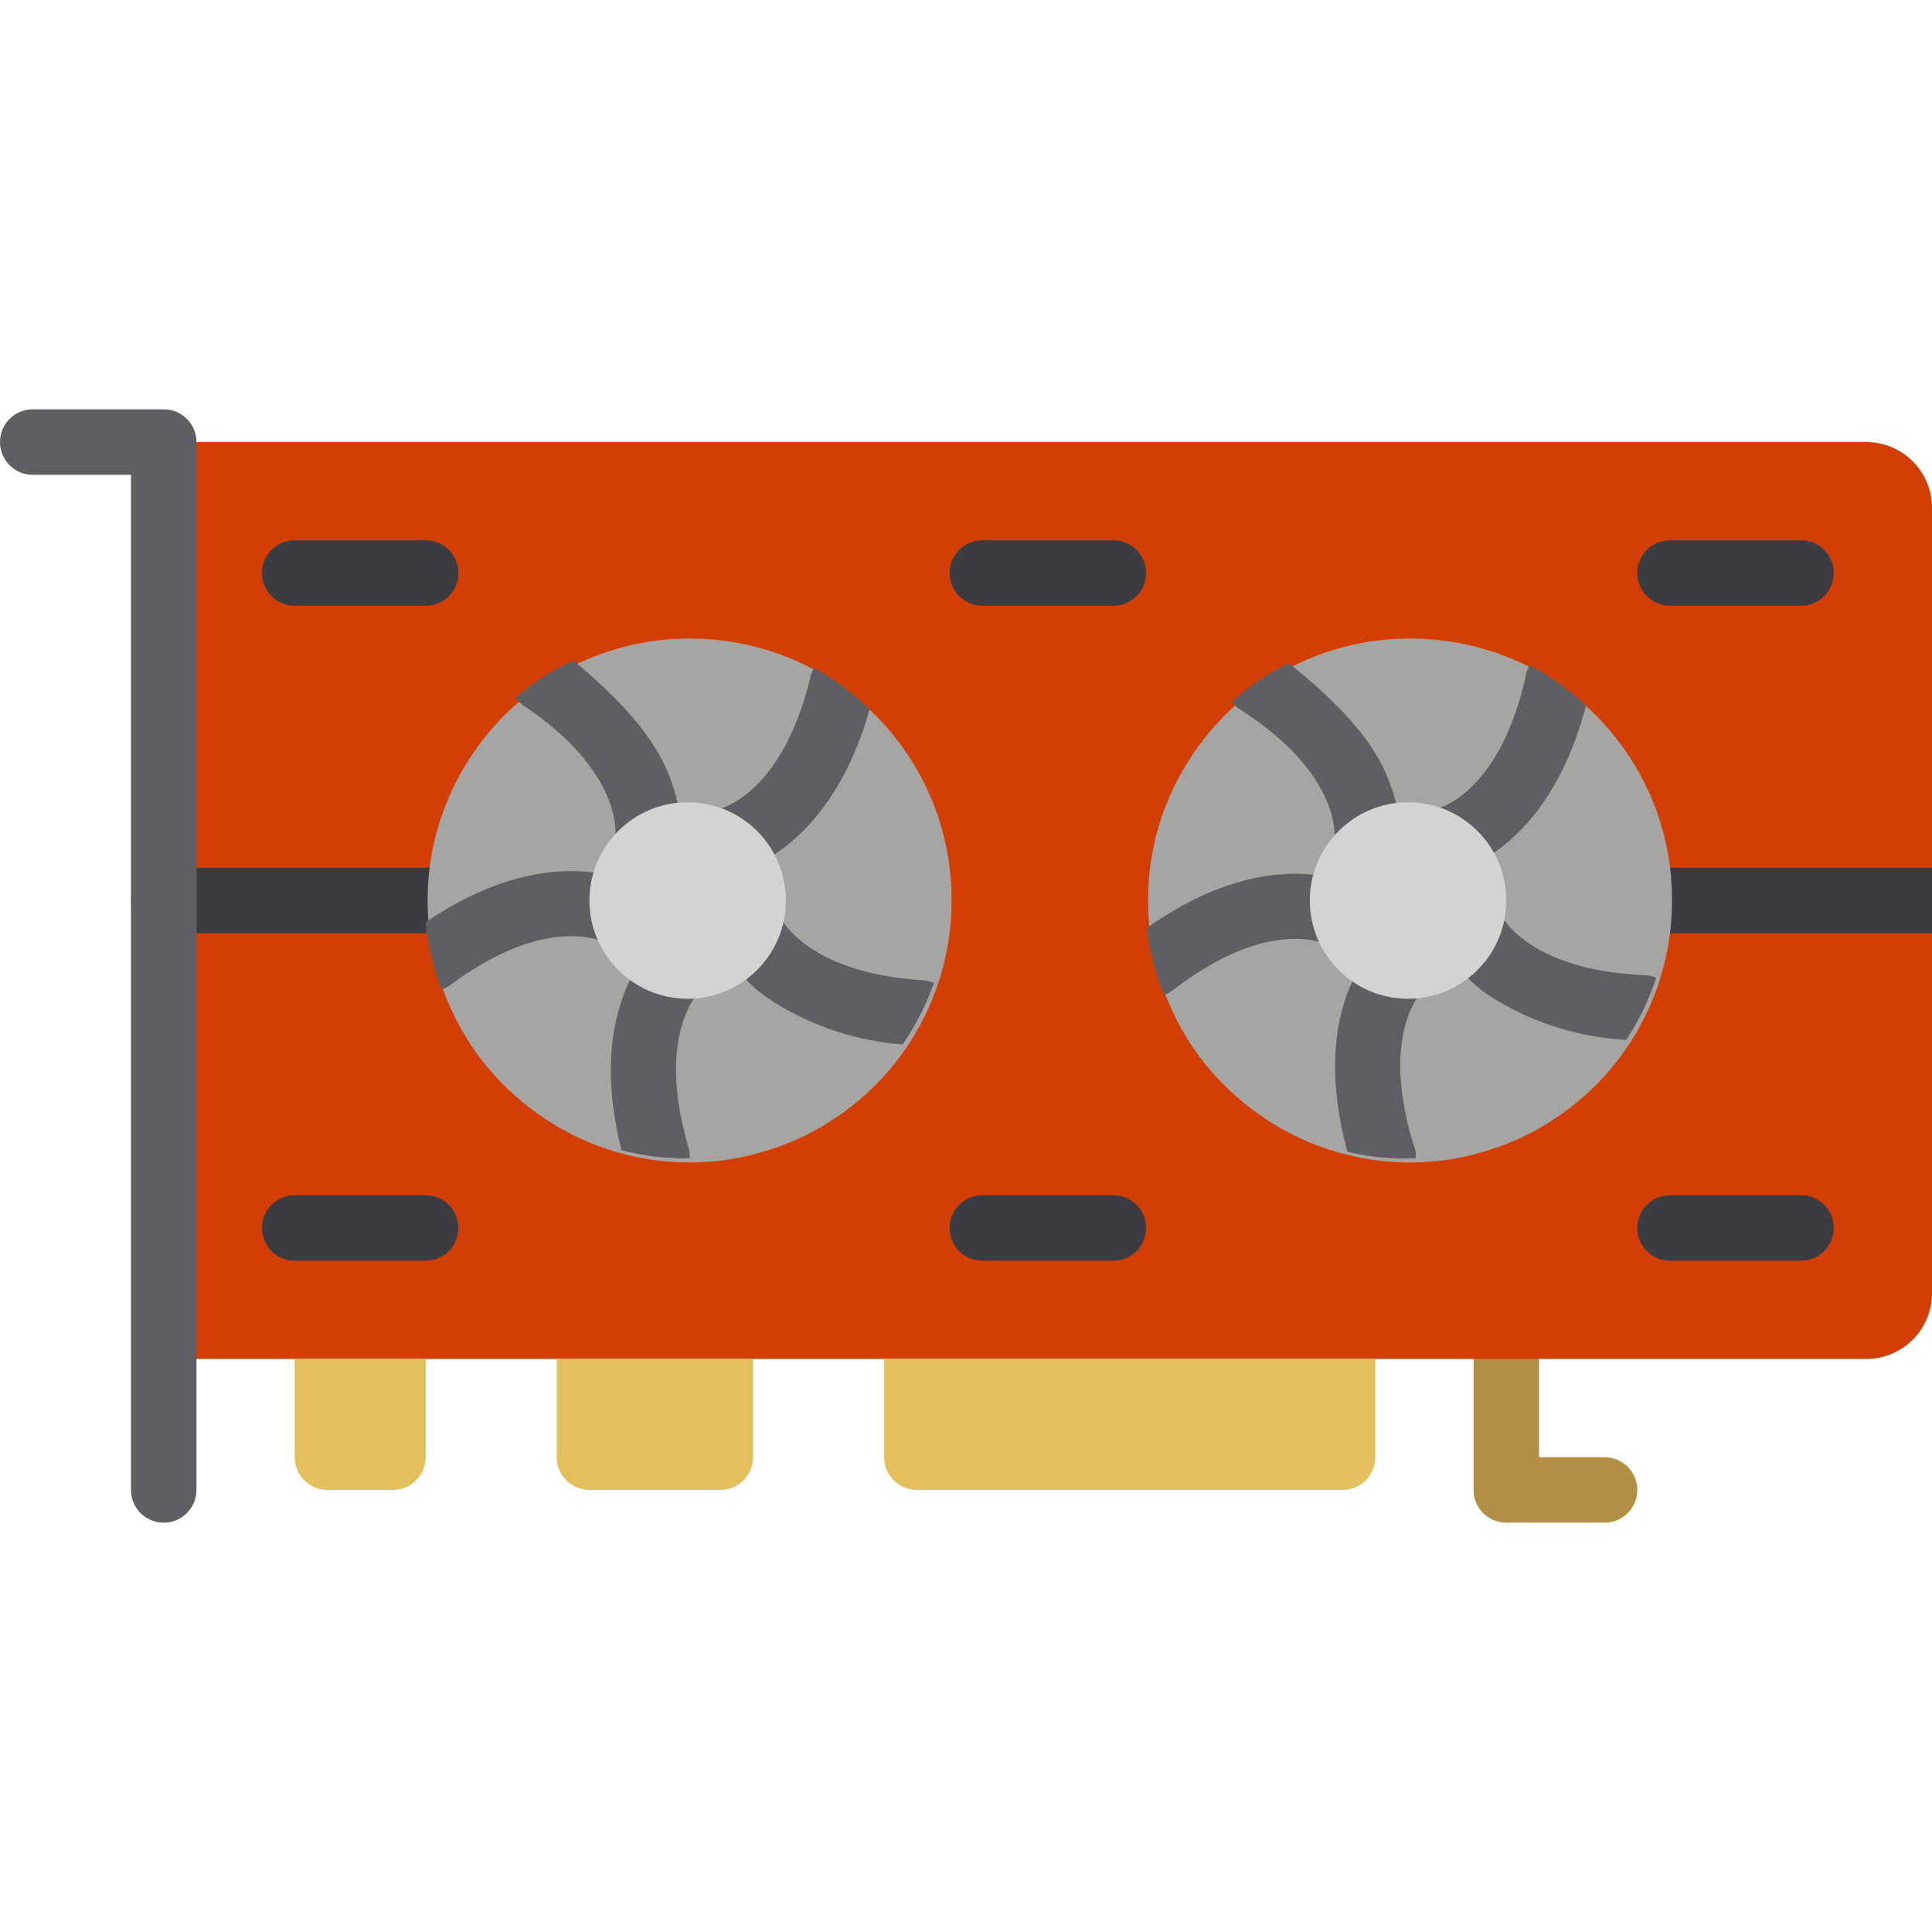
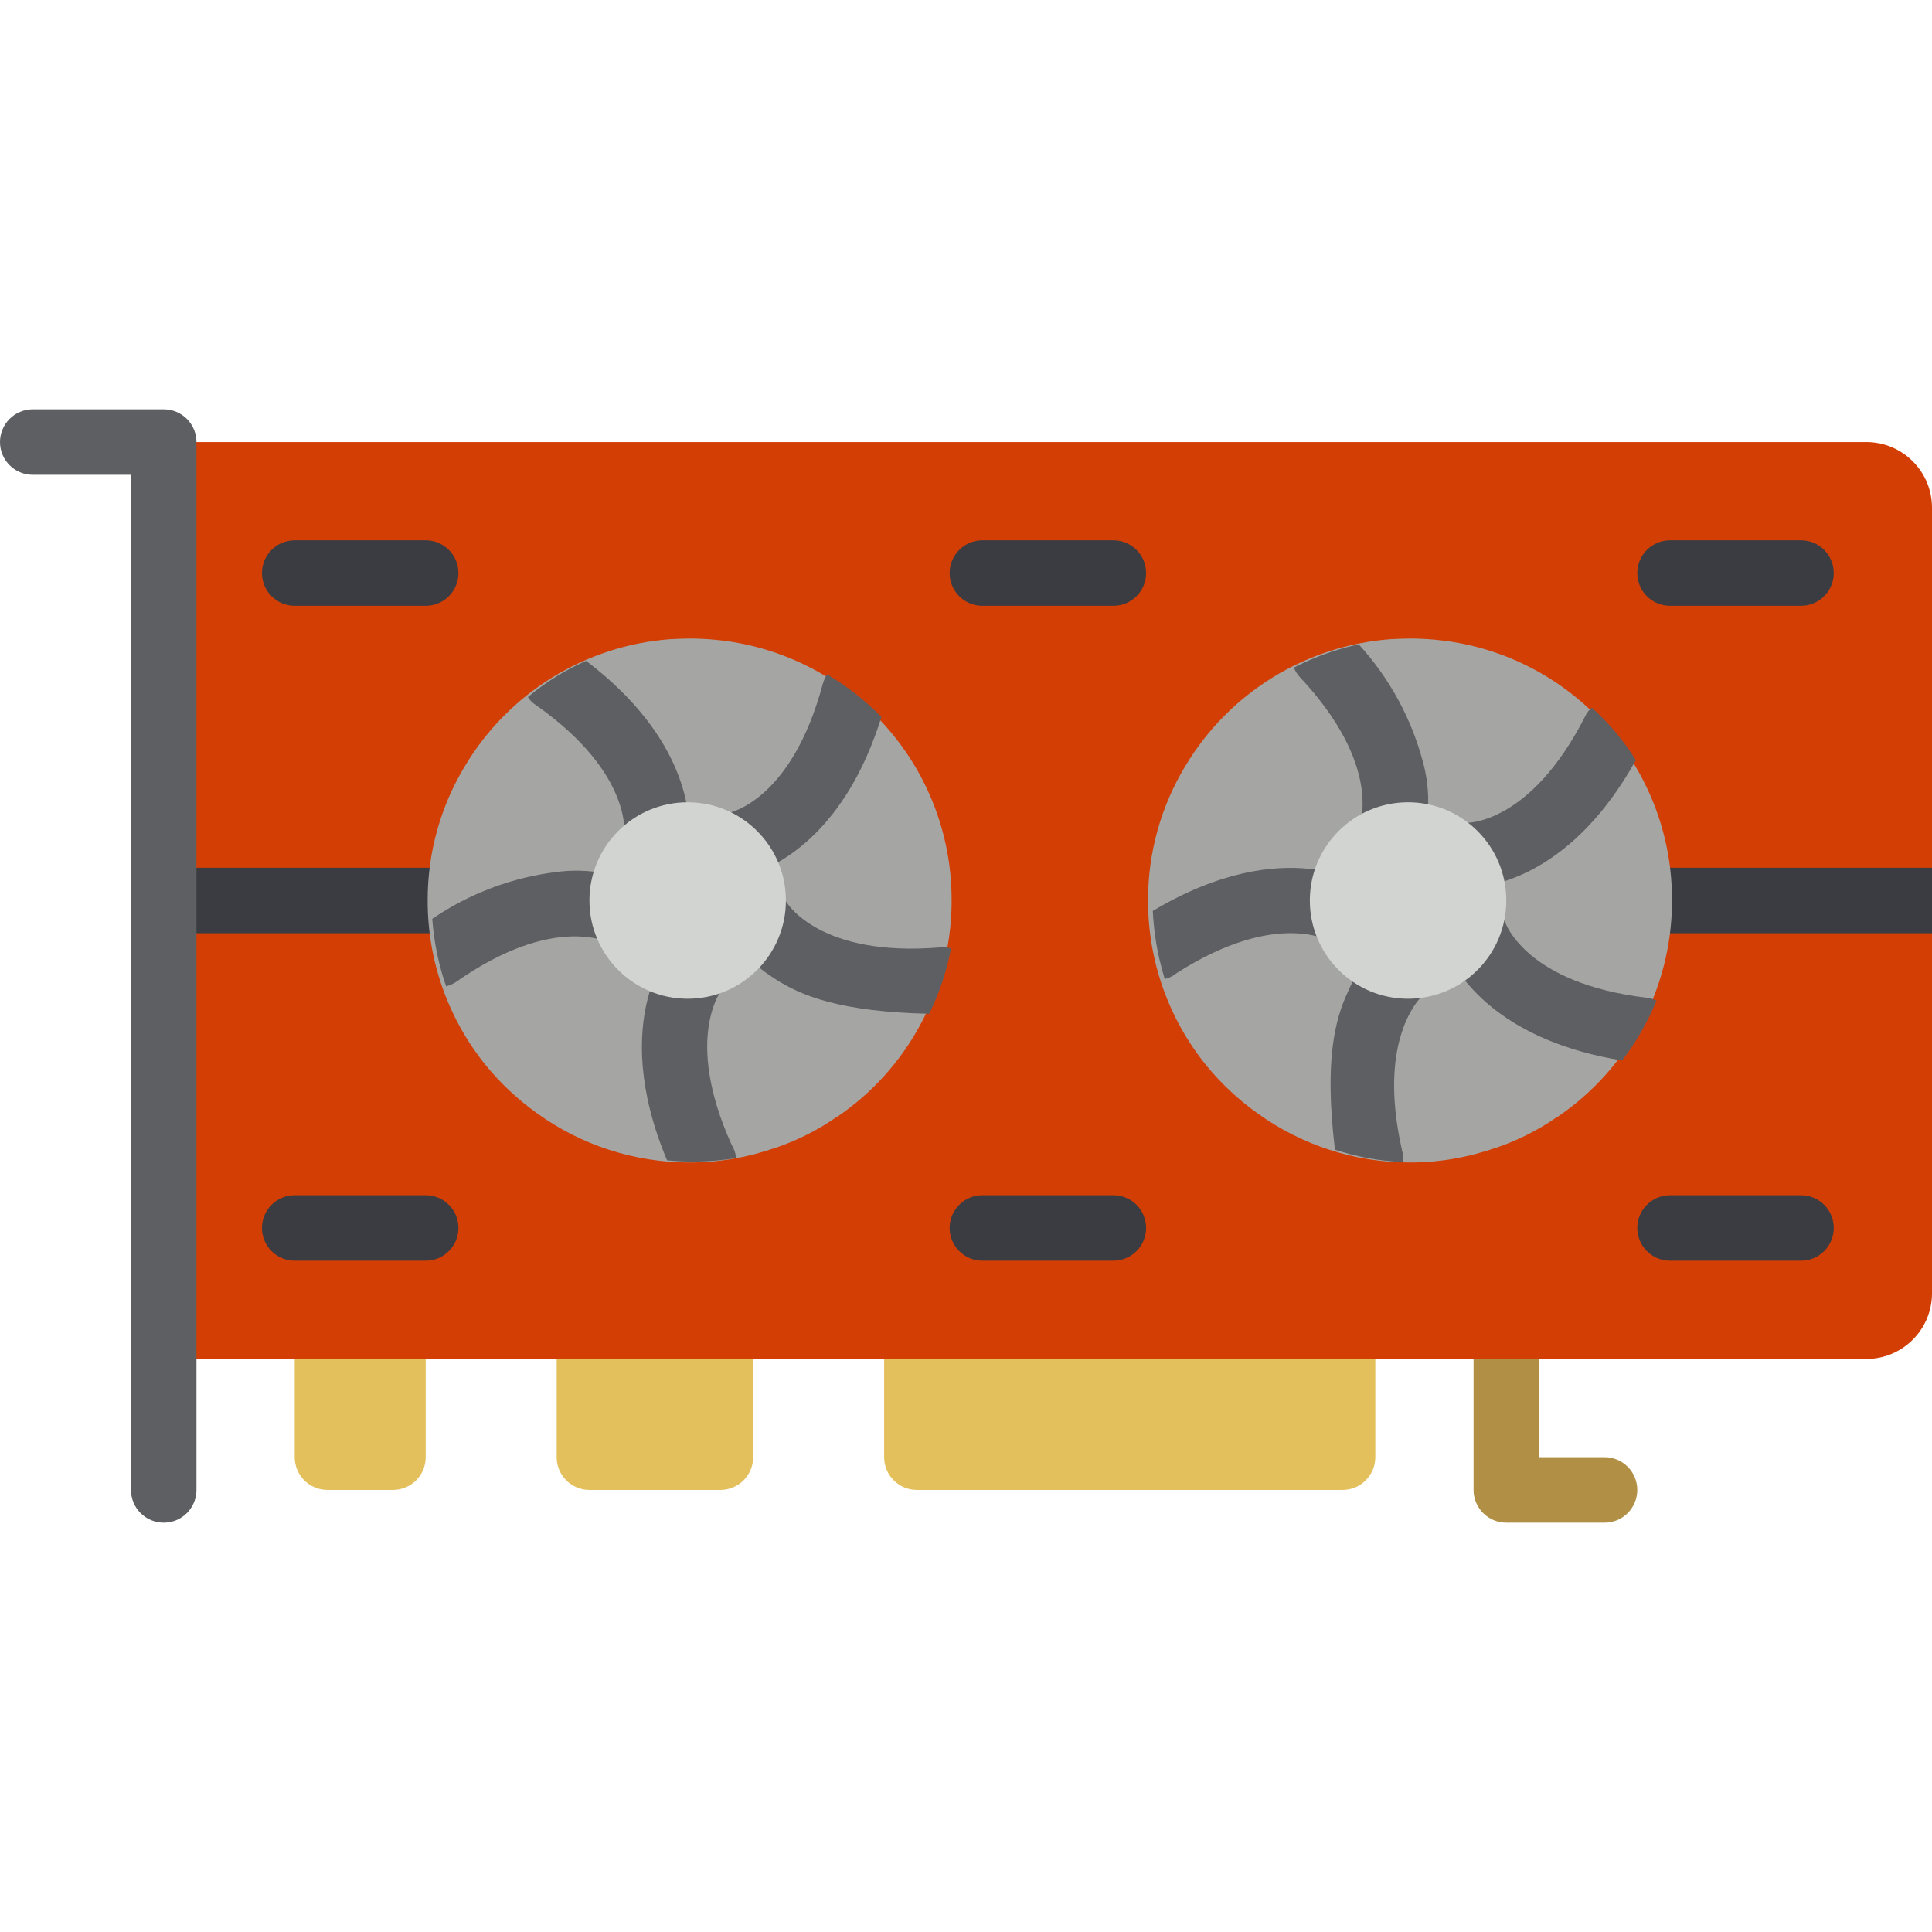
<svg xmlns="http://www.w3.org/2000/svg" version="1.1" id="Capa_1" x="0px" y="0px" viewBox="0 0 512 512" style="enable-background:new 0 0 512 512;" xml:space="preserve" width="512px" height="512px" class="">
-   <defs id="defs759" />
-   <g id="g754">
-     <g id="g752">
-       <path style="fill:#B19046;" d="M425.22,403.525h-26.034c-4.793,0-8.678-3.885-8.678-8.678v-34.712c0-4.793,3.885-8.678,8.678-8.678   c4.793,0,8.678,3.885,8.678,8.678v26.034h17.356c4.793,0,8.678,3.885,8.678,8.678C433.898,399.64,430.013,403.525,425.22,403.525z" data-original="#B19046" class="" id="path686" />
-       <path style="fill:#D33E04" d="M512,134.508V342.78c-0.028,9.574-7.782,17.328-17.356,17.356H43.39V117.153h451.254   C504.218,117.181,511.972,124.935,512,134.508z" data-original="#4482C3" class="active-path" data-old_color="#D33F05" id="path688" />
-       <g id="g696">
-         <path style="fill:#E4C05C;" d="M78.102,360.136h34.712v26.034c0,4.793-3.885,8.678-8.678,8.678H86.78    c-4.793,0-8.678-3.885-8.678-8.678V360.136z" data-original="#E4C05C" class="" id="path690" />
-         <path style="fill:#E4C05C;" d="M147.525,360.136h52.068v26.034c0,4.793-3.885,8.678-8.678,8.678h-34.712    c-4.793,0-8.678-3.885-8.678-8.678V360.136z" data-original="#E4C05C" class="" id="path692" />
-         <path style="fill:#E4C05C;" d="M234.305,360.136h130.169v26.034c0,4.793-3.885,8.678-8.678,8.678H242.983    c-4.793,0-8.678-3.885-8.678-8.678V360.136z" data-original="#E4C05C" class="" id="path694" />
+   <defs id="defs19399" />
+   <g id="g19394">
+     <g id="g19392">
+       <path style="fill:#B19046;" d="M425.22,403.525h-26.034c-4.793,0-8.678-3.885-8.678-8.678v-34.712c0-4.793,3.885-8.678,8.678-8.678   c4.793,0,8.678,3.885,8.678,8.678v26.034h17.356c4.793,0,8.678,3.885,8.678,8.678C433.898,399.64,430.013,403.525,425.22,403.525z" data-original="#B19046" class="" id="path19326" />
+       <path style="fill:#D33E04" d="M512,134.508V342.78c-0.028,9.574-7.782,17.328-17.356,17.356H43.39V117.153h451.254   C504.218,117.181,511.972,124.935,512,134.508z" data-original="#4482C3" class="active-path" data-old_color="#D33F05" id="path19328" />
+       <g id="g19336">
+         <path style="fill:#E4C05C;" d="M78.102,360.136h34.712v26.034c0,4.793-3.885,8.678-8.678,8.678H86.78    c-4.793,0-8.678-3.885-8.678-8.678V360.136z" data-original="#E4C05C" class="" id="path19330" />
+         <path style="fill:#E4C05C;" d="M147.525,360.136h52.068v26.034c0,4.793-3.885,8.678-8.678,8.678h-34.712    c-4.793,0-8.678-3.885-8.678-8.678V360.136z" data-original="#E4C05C" class="" id="path19332" />
+         <path style="fill:#E4C05C;" d="M234.305,360.136h130.169v26.034c0,4.793-3.885,8.678-8.678,8.678H242.983    c-4.793,0-8.678-3.885-8.678-8.678V360.136z" data-original="#E4C05C" class="" id="path19334" />
      </g>
-       <g id="g714">
-         <path style="fill:#3B3C42" d="M477.288,160.542h-34.712c-4.793,0-8.678-3.885-8.678-8.678s3.885-8.678,8.678-8.678h34.712    c4.793,0,8.678,3.885,8.678,8.678S482.081,160.542,477.288,160.542z" data-original="#285680" class="" data-old_color="#3C3D42" id="path698" />
-         <path style="fill:#3B3C42" d="M477.288,334.102h-34.712c-4.793,0-8.678-3.885-8.678-8.678c0-4.793,3.885-8.678,8.678-8.678    h34.712c4.793,0,8.678,3.885,8.678,8.678C485.966,330.216,482.081,334.102,477.288,334.102z" data-original="#285680" class="" data-old_color="#3C3D42" id="path700" />
-         <path style="fill:#3B3C42" d="M112.814,160.542H78.102c-4.793,0-8.678-3.885-8.678-8.678s3.885-8.678,8.678-8.678h34.712    c4.793,0,8.678,3.885,8.678,8.678S117.606,160.542,112.814,160.542z" data-original="#285680" class="" data-old_color="#3C3D42" id="path702" />
-         <path style="fill:#3B3C42" d="M112.814,334.102H78.102c-4.793,0-8.678-3.885-8.678-8.678c0-4.793,3.885-8.678,8.678-8.678h34.712    c4.793,0,8.678,3.885,8.678,8.678C121.492,330.216,117.606,334.102,112.814,334.102z" data-original="#285680" class="" data-old_color="#3C3D42" id="path704" />
-         <path style="fill:#3B3C42" d="M295.051,160.542h-34.712c-4.793,0-8.678-3.885-8.678-8.678s3.885-8.678,8.678-8.678h34.712    c4.793,0,8.678,3.885,8.678,8.678S299.844,160.542,295.051,160.542z" data-original="#285680" class="" data-old_color="#3C3D42" id="path706" />
-         <path style="fill:#3B3C42" d="M295.051,334.102h-34.712c-4.793,0-8.678-3.885-8.678-8.678c0-4.793,3.885-8.678,8.678-8.678    h34.712c4.793,0,8.678,3.885,8.678,8.678C303.729,330.216,299.844,334.102,295.051,334.102z" data-original="#285680" class="" data-old_color="#3C3D42" id="path708" />
-         <path style="fill:#3B3C42" d="M121.492,247.322H43.39c-4.793,0-8.678-3.885-8.678-8.678c0-4.793,3.885-8.678,8.678-8.678h78.102    c4.793,0,8.678,3.885,8.678,8.678C130.169,243.437,126.284,247.322,121.492,247.322z" data-original="#285680" class="" data-old_color="#3C3D42" id="path710" />
-         <path style="fill:#3B3C42" d="M512,229.966v17.356h-78.102c-4.793,0-8.678-3.885-8.678-8.678c0-4.793,3.885-8.678,8.678-8.678    H512z" data-original="#285680" class="" data-old_color="#3C3D42" id="path712" />
+       <g id="g19354">
+         <path style="fill:#3B3C42" d="M477.288,160.542h-34.712c-4.793,0-8.678-3.885-8.678-8.678s3.885-8.678,8.678-8.678h34.712    c4.793,0,8.678,3.885,8.678,8.678S482.081,160.542,477.288,160.542z" data-original="#285680" class="" data-old_color="#3C3D42" id="path19338" />
+         <path style="fill:#3B3C42" d="M477.288,334.102h-34.712c-4.793,0-8.678-3.885-8.678-8.678c0-4.793,3.885-8.678,8.678-8.678    h34.712c4.793,0,8.678,3.885,8.678,8.678C485.966,330.216,482.081,334.102,477.288,334.102z" data-original="#285680" class="" data-old_color="#3C3D42" id="path19340" />
+         <path style="fill:#3B3C42" d="M112.814,160.542H78.102c-4.793,0-8.678-3.885-8.678-8.678s3.885-8.678,8.678-8.678h34.712    c4.793,0,8.678,3.885,8.678,8.678S117.606,160.542,112.814,160.542z" data-original="#285680" class="" data-old_color="#3C3D42" id="path19342" />
+         <path style="fill:#3B3C42" d="M112.814,334.102H78.102c-4.793,0-8.678-3.885-8.678-8.678c0-4.793,3.885-8.678,8.678-8.678h34.712    c4.793,0,8.678,3.885,8.678,8.678C121.492,330.216,117.606,334.102,112.814,334.102z" data-original="#285680" class="" data-old_color="#3C3D42" id="path19344" />
+         <path style="fill:#3B3C42" d="M295.051,160.542h-34.712c-4.793,0-8.678-3.885-8.678-8.678s3.885-8.678,8.678-8.678h34.712    c4.793,0,8.678,3.885,8.678,8.678S299.844,160.542,295.051,160.542z" data-original="#285680" class="" data-old_color="#3C3D42" id="path19346" />
+         <path style="fill:#3B3C42" d="M295.051,334.102h-34.712c-4.793,0-8.678-3.885-8.678-8.678c0-4.793,3.885-8.678,8.678-8.678    h34.712c4.793,0,8.678,3.885,8.678,8.678C303.729,330.216,299.844,334.102,295.051,334.102z" data-original="#285680" class="" data-old_color="#3C3D42" id="path19348" />
+         <path style="fill:#3B3C42" d="M121.492,247.322H43.39c-4.793,0-8.678-3.885-8.678-8.678c0-4.793,3.885-8.678,8.678-8.678h78.102    c4.793,0,8.678,3.885,8.678,8.678C130.169,243.437,126.284,247.322,121.492,247.322z" data-original="#285680" class="" data-old_color="#3C3D42" id="path19350" />
+         <path style="fill:#3B3C42" d="M512,229.966v17.356h-78.102c-4.793,0-8.678-3.885-8.678-8.678c0-4.793,3.885-8.678,8.678-8.678    H512z" data-original="#285680" class="" data-old_color="#3C3D42" id="path19352" />
      </g>
-       <path style="fill:#5E5F62;" d="M43.39,108.475H8.678c-4.793,0-8.678,3.885-8.678,8.678s3.885,8.678,8.678,8.678h26.034v269.017   c0,4.793,3.885,8.678,8.678,8.678s8.678-3.885,8.678-8.678V117.153C52.068,112.36,48.183,108.475,43.39,108.475z" data-original="#5E5F62" class="" id="path716" />
-       <path style="fill:#A5A5A4;" d="M252.182,238.644v1.041c-0.318,22.607-11.658,43.634-30.373,56.32h-0.087   c-4.968,3.468-10.402,6.214-16.141,8.157h-0.087c-7.301,2.587-14.99,3.908-22.736,3.905c-14.553,0.021-28.74-4.566-40.526-13.104   c-4.981-3.564-9.474-7.765-13.364-12.496c-10.08-12.378-15.568-27.861-15.534-43.824c-0.04-12.572,3.383-24.912,9.893-35.666   c11.577-19.355,31.836-31.879,54.324-33.584c1.736-0.086,3.471-0.174,5.207-0.174c4.396,0.005,8.782,0.412,13.104,1.215   C228.621,176.625,252.302,205.305,252.182,238.644z" data-original="#A5A5A4" class="" id="path718" />
-       <g id="g730" transform="rotate(33.5018,184.0597,236.691)">
-         <path style="fill:#5e5f62" d="m 188.572,227.797 c -1.603,1.417 -3.675,2.19 -5.814,2.169 -3.621,0.027 -6.878,-2.196 -8.172,-5.577 -1.295,-3.381 -0.355,-7.211 2.358,-9.609 0.347,-0.347 11.889,-12.062 1.475,-41.828 -0.551,-1.106 -0.848,-2.322 -0.868,-3.558 1.736,-0.086 3.471,-0.174 5.207,-0.174 4.396,0.005 8.782,0.412 13.104,1.215 12.409,39.138 -6.422,56.581 -7.29,57.362 z" data-original="#5E5F62" class="" id="path720" />
-         <path style="fill:#5e5f62" d="m 169.654,240.814 c -1.02,0.41 -2.111,0.616 -3.211,0.607 -3.484,0.001 -6.629,-2.085 -7.984,-5.294 -0.434,-0.955 -7.897,-15.707 -39.658,-15.881 -0.979,0.011 -1.951,-0.165 -2.864,-0.521 1.655,-5.889 4.108,-11.524 7.289,-16.748 23.344,2.603 33.41,7.723 40.005,12.93 3.341,2.543 6.268,5.587 8.678,9.025 1.032,1.434 1.905,2.976 2.603,4.599 1.743,4.458 -0.423,9.486 -4.858,11.283 z" data-original="#5E5F62" class="" id="path722" />
-         <path style="fill:#5e5f62" d="m 180.241,251.661 c 0.014,0.522 -0.015,1.045 -0.087,1.562 -0.654,4.067 -4.046,7.133 -8.157,7.376 -1.041,0.087 -17.443,1.996 -28.377,31.848 -0.323,0.909 -0.792,1.759 -1.388,2.517 -4.981,-3.564 -9.474,-7.765 -13.364,-12.496 11.976,-29.071 29.852,-36.621 38.096,-38.53 1.42,-0.373 2.873,-0.606 4.339,-0.694 2.304,-0.079 4.545,0.766 6.223,2.347 1.678,1.58 2.656,3.765 2.715,6.07 z" data-original="#5E5F62" class="" id="path724" />
-         <path style="fill:#5e5f62" d="m 221.722,296.005 c -4.968,3.468 -10.402,6.214 -16.141,8.157 h -0.087 c -25.079,-22.823 -24.125,-43.563 -22.91,-50.679 0.125,-0.856 0.328,-1.698 0.607,-2.517 0.951,-2.959 3.412,-5.182 6.451,-5.829 3.039,-0.647 6.193,0.382 8.266,2.697 2.073,2.315 2.749,5.562 1.771,8.512 -0.174,0.521 -4.339,16.748 20.306,37.489 0.747,0.574 1.342,1.318 1.737,2.17 z" data-original="#5E5F62" class="" id="path726" />
-         <path style="fill:#5e5f62" d="m 252.182,238.644 v 1.041 c -10.443,5.848 -22.141,9.092 -34.104,9.459 -8.392,0.35 -16.673,-2.024 -23.604,-6.769 -2.439,-1.916 -3.665,-4.99 -3.213,-8.058 0.451,-3.068 2.511,-5.659 5.398,-6.791 2.887,-1.132 6.159,-0.631 8.576,1.312 0.434,0.26 14.232,9.719 42.088,-6.335 0.86,-0.484 1.801,-0.808 2.777,-0.955 1.401,5.59 2.1,11.333 2.082,17.096 z" data-original="#5E5F62" class="" id="path728" />
+       <path style="fill:#5E5F62;" d="M43.39,108.475H8.678c-4.793,0-8.678,3.885-8.678,8.678s3.885,8.678,8.678,8.678h26.034v269.017   c0,4.793,3.885,8.678,8.678,8.678s8.678-3.885,8.678-8.678V117.153C52.068,112.36,48.183,108.475,43.39,108.475z" data-original="#5E5F62" class="" id="path19356" />
+       <path style="fill:#A5A5A4;" d="M252.182,238.644v1.041c-0.318,22.607-11.658,43.634-30.373,56.32h-0.087   c-4.968,3.468-10.402,6.214-16.141,8.157h-0.087c-7.301,2.587-14.99,3.908-22.736,3.905c-14.553,0.021-28.74-4.566-40.526-13.104   c-4.981-3.564-9.474-7.765-13.364-12.496c-10.08-12.378-15.568-27.861-15.534-43.824c-0.04-12.572,3.383-24.912,9.893-35.666   c11.577-19.355,31.836-31.879,54.324-33.584c1.736-0.086,3.471-0.174,5.207-0.174c4.396,0.005,8.782,0.412,13.104,1.215   C228.621,176.625,252.302,205.305,252.182,238.644z" data-original="#A5A5A4" class="" id="path19358" />
+       <g id="g19370" transform="rotate(174.9266,183.2794,238.5453)">
+         <path style="fill:#5e5f62" d="m 188.572,227.797 c -1.603,1.417 -3.675,2.19 -5.814,2.169 -3.621,0.027 -6.878,-2.196 -8.172,-5.577 -1.295,-3.381 -0.355,-7.211 2.358,-9.609 0.347,-0.347 11.889,-12.062 1.475,-41.828 -0.551,-1.106 -0.848,-2.322 -0.868,-3.558 1.736,-0.086 3.471,-0.174 5.207,-0.174 4.396,0.005 8.782,0.412 13.104,1.215 12.409,39.138 -6.422,56.581 -7.29,57.362 z" data-original="#5E5F62" class="" id="path19360" />
+         <path style="fill:#5e5f62" d="m 169.654,240.814 c -1.02,0.41 -2.111,0.616 -3.211,0.607 -3.484,0.001 -6.629,-2.085 -7.984,-5.294 -0.434,-0.955 -7.897,-15.707 -39.658,-15.881 -0.979,0.011 -1.951,-0.165 -2.864,-0.521 1.655,-5.889 4.108,-11.524 7.289,-16.748 23.344,2.603 33.41,7.723 40.005,12.93 3.341,2.543 6.268,5.587 8.678,9.025 1.032,1.434 1.905,2.976 2.603,4.599 1.743,4.458 -0.423,9.486 -4.858,11.283 z" data-original="#5E5F62" class="" id="path19362" />
+         <path style="fill:#5e5f62" d="m 180.241,251.661 c 0.014,0.522 -0.015,1.045 -0.087,1.562 -0.654,4.067 -4.046,7.133 -8.157,7.376 -1.041,0.087 -17.443,1.996 -28.377,31.848 -0.323,0.909 -0.792,1.759 -1.388,2.517 -4.981,-3.564 -9.474,-7.765 -13.364,-12.496 11.976,-29.071 29.852,-36.621 38.096,-38.53 1.42,-0.373 2.873,-0.606 4.339,-0.694 2.304,-0.079 4.545,0.766 6.223,2.347 1.678,1.58 2.656,3.765 2.715,6.07 z" data-original="#5E5F62" class="" id="path19364" />
+         <path style="fill:#5e5f62" d="m 221.722,296.005 c -4.968,3.468 -10.402,6.214 -16.141,8.157 h -0.087 c -25.079,-22.823 -24.125,-43.563 -22.91,-50.679 0.125,-0.856 0.328,-1.698 0.607,-2.517 0.951,-2.959 3.412,-5.182 6.451,-5.829 3.039,-0.647 6.193,0.382 8.266,2.697 2.073,2.315 2.749,5.562 1.771,8.512 -0.174,0.521 -4.339,16.748 20.306,37.489 0.747,0.574 1.342,1.318 1.737,2.17 z" data-original="#5E5F62" class="" id="path19366" />
+         <path style="fill:#5e5f62" d="m 252.182,238.644 v 1.041 c -10.443,5.848 -22.141,9.092 -34.104,9.459 -8.392,0.35 -16.673,-2.024 -23.604,-6.769 -2.439,-1.916 -3.665,-4.99 -3.213,-8.058 0.451,-3.068 2.511,-5.659 5.398,-6.791 2.887,-1.132 6.159,-0.631 8.576,1.312 0.434,0.26 14.232,9.719 42.088,-6.335 0.86,-0.484 1.801,-0.808 2.777,-0.955 1.401,5.59 2.1,11.333 2.082,17.096 z" data-original="#5E5F62" class="" id="path19368" />
      </g>
-       <path style="fill:#A5A5A4;" d="M443.097,238.644v1.041c-0.318,22.607-11.658,43.634-30.373,56.32h-0.087   c-4.968,3.468-10.402,6.214-16.141,8.157h-0.087c-7.301,2.587-14.99,3.908-22.736,3.905c-14.553,0.021-28.74-4.566-40.526-13.104   c-4.981-3.564-9.474-7.765-13.364-12.496c-10.08-12.378-15.568-27.861-15.534-43.824c-0.04-12.572,3.383-24.912,9.893-35.666   c11.577-19.355,31.836-31.879,54.324-33.584c1.736-0.086,3.471-0.174,5.207-0.174c4.396,0.005,8.782,0.412,13.104,1.215   C419.536,176.625,443.217,205.305,443.097,238.644z" data-original="#A5A5A4" class="" id="path732" />
-       <g id="g744" transform="rotate(32.24695,374.9747,236.6905)">
-         <path style="fill:#5e5f62" d="m 379.487,227.797 c -1.603,1.417 -3.675,2.19 -5.814,2.169 -2.475,0 -4.836,-1.039 -6.508,-2.864 -0.694,-0.832 -1.25,-1.77 -1.649,-2.777 -1.234,-3.362 -0.307,-7.137 2.343,-9.546 0.347,-0.347 11.889,-12.062 1.475,-41.828 -0.551,-1.106 -0.848,-2.322 -0.868,-3.558 1.736,-0.086 3.471,-0.174 5.207,-0.174 4.396,0.005 8.782,0.412 13.104,1.215 12.409,39.139 -6.422,56.582 -7.29,57.363 z" data-original="#5E5F62" class="" id="path734" />
-         <path style="fill:#5e5f62" d="m 360.569,240.814 c -1.02,0.41 -2.111,0.616 -3.211,0.607 -3.484,0.001 -6.629,-2.085 -7.984,-5.294 -0.434,-0.955 -7.897,-15.707 -39.658,-15.881 -0.979,0.011 -1.951,-0.165 -2.864,-0.521 1.655,-5.889 4.108,-11.524 7.29,-16.748 23.344,2.603 33.41,7.723 40.005,12.93 4.815,3.553 8.689,8.231 11.281,13.624 1.742,4.458 -0.424,9.486 -4.859,11.283 z" data-original="#5E5F62" class="" id="path736" />
-         <path style="fill:#5e5f62" d="m 371.157,251.661 c 0.014,0.522 -0.015,1.045 -0.087,1.562 -0.654,4.067 -4.046,7.133 -8.157,7.376 -1.041,0.087 -17.443,1.996 -28.377,31.848 -0.323,0.909 -0.792,1.759 -1.388,2.517 -4.981,-3.564 -9.474,-7.765 -13.364,-12.496 11.976,-29.071 29.852,-36.621 38.096,-38.53 1.42,-0.373 2.873,-0.606 4.339,-0.694 2.308,-0.093 4.556,0.747 6.238,2.331 1.681,1.583 2.654,3.777 2.7,6.086 z" data-original="#5E5F62" class="" id="path738" />
-         <path style="fill:#5e5f62" d="m 412.637,296.005 c -4.968,3.468 -10.402,6.214 -16.141,8.157 h -0.087 c -25.079,-22.823 -24.125,-43.563 -22.91,-50.679 0.125,-0.856 0.328,-1.698 0.607,-2.517 0.951,-2.959 3.412,-5.182 6.451,-5.829 3.039,-0.647 6.193,0.382 8.266,2.697 2.073,2.315 2.749,5.562 1.771,8.512 -0.174,0.521 -4.339,16.748 20.306,37.489 0.747,0.574 1.342,1.318 1.737,2.17 z" data-original="#5E5F62" class="" id="path740" />
-         <path style="fill:#5e5f62" d="m 443.097,238.644 v 1.041 c -10.443,5.848 -22.141,9.092 -34.104,9.459 -8.392,0.35 -16.673,-2.024 -23.604,-6.769 -3.706,-2.981 -4.309,-8.395 -1.35,-12.118 2.959,-3.723 8.37,-4.357 12.11,-1.419 0.434,0.26 14.232,9.719 42.088,-6.335 0.86,-0.484 1.801,-0.808 2.777,-0.955 1.402,5.59 2.101,11.333 2.083,17.096 z" data-original="#5E5F62" class="" id="path742" />
+       <path style="fill:#A5A5A4;" d="M443.097,238.644v1.041c-0.318,22.607-11.658,43.634-30.373,56.32h-0.087   c-4.968,3.468-10.402,6.214-16.141,8.157h-0.087c-7.301,2.587-14.99,3.908-22.736,3.905c-14.553,0.021-28.74-4.566-40.526-13.104   c-4.981-3.564-9.474-7.765-13.364-12.496c-10.08-12.378-15.568-27.861-15.534-43.824c-0.04-12.572,3.383-24.912,9.893-35.666   c11.577-19.355,31.836-31.879,54.324-33.584c1.736-0.086,3.471-0.174,5.207-0.174c4.396,0.005,8.782,0.412,13.104,1.215   C419.536,176.625,443.217,205.305,443.097,238.644z" data-original="#A5A5A4" class="" id="path19372" />
+       <g id="g19384" transform="rotate(-103.2023,374.263,238.1238)">
+         <path style="fill:#5e5f62" d="m 379.487,227.797 c -1.603,1.417 -3.675,2.19 -5.814,2.169 -2.475,0 -4.836,-1.039 -6.508,-2.864 -0.694,-0.832 -1.25,-1.77 -1.649,-2.777 -1.234,-3.362 -0.307,-7.137 2.343,-9.546 0.347,-0.347 11.889,-12.062 1.475,-41.828 -0.551,-1.106 -0.848,-2.322 -0.868,-3.558 1.736,-0.086 3.471,-0.174 5.207,-0.174 4.396,0.005 8.782,0.412 13.104,1.215 12.409,39.139 -6.422,56.582 -7.29,57.363 z" data-original="#5E5F62" class="" id="path19374" />
+         <path style="fill:#5e5f62" d="m 360.569,240.814 c -1.02,0.41 -2.111,0.616 -3.211,0.607 -3.484,0.001 -6.629,-2.085 -7.984,-5.294 -0.434,-0.955 -7.897,-15.707 -39.658,-15.881 -0.979,0.011 -1.951,-0.165 -2.864,-0.521 1.655,-5.889 4.108,-11.524 7.29,-16.748 23.344,2.603 33.41,7.723 40.005,12.93 4.815,3.553 8.689,8.231 11.281,13.624 1.742,4.458 -0.424,9.486 -4.859,11.283 z" data-original="#5E5F62" class="" id="path19376" />
+         <path style="fill:#5e5f62" d="m 371.157,251.661 c 0.014,0.522 -0.015,1.045 -0.087,1.562 -0.654,4.067 -4.046,7.133 -8.157,7.376 -1.041,0.087 -17.443,1.996 -28.377,31.848 -0.323,0.909 -0.792,1.759 -1.388,2.517 -4.981,-3.564 -9.474,-7.765 -13.364,-12.496 11.976,-29.071 29.852,-36.621 38.096,-38.53 1.42,-0.373 2.873,-0.606 4.339,-0.694 2.308,-0.093 4.556,0.747 6.238,2.331 1.681,1.583 2.654,3.777 2.7,6.086 z" data-original="#5E5F62" class="" id="path19378" />
+         <path style="fill:#5e5f62" d="m 412.637,296.005 c -4.968,3.468 -10.402,6.214 -16.141,8.157 h -0.087 c -25.079,-22.823 -24.125,-43.563 -22.91,-50.679 0.125,-0.856 0.328,-1.698 0.607,-2.517 0.951,-2.959 3.412,-5.182 6.451,-5.829 3.039,-0.647 6.193,0.382 8.266,2.697 2.073,2.315 2.749,5.562 1.771,8.512 -0.174,0.521 -4.339,16.748 20.306,37.489 0.747,0.574 1.342,1.318 1.737,2.17 z" data-original="#5E5F62" class="" id="path19380" />
+         <path style="fill:#5e5f62" d="m 443.097,238.644 v 1.041 c -10.443,5.848 -22.141,9.092 -34.104,9.459 -8.392,0.35 -16.673,-2.024 -23.604,-6.769 -3.706,-2.981 -4.309,-8.395 -1.35,-12.118 2.959,-3.723 8.37,-4.357 12.11,-1.419 0.434,0.26 14.232,9.719 42.088,-6.335 0.86,-0.484 1.801,-0.808 2.777,-0.955 1.402,5.59 2.101,11.333 2.083,17.096 z" data-original="#5E5F62" class="" id="path19382" />
      </g>
-       <g id="g750">
-         <circle style="fill:#D1D4D1" cx="182.237" cy="238.644" r="26.034" data-original="#D1D4D1" class="" id="circle746" />
-         <circle style="fill:#D1D4D1" cx="373.153" cy="238.644" r="26.034" data-original="#D1D4D1" class="" id="circle748" />
+       <g id="g19390">
+         <circle style="fill:#D1D4D1" cx="182.237" cy="238.644" r="26.034" data-original="#D1D4D1" class="" id="circle19386" />
+         <circle style="fill:#D1D4D1" cx="373.153" cy="238.644" r="26.034" data-original="#D1D4D1" class="" id="circle19388" />
      </g>
    </g>
  </g>
</svg>
